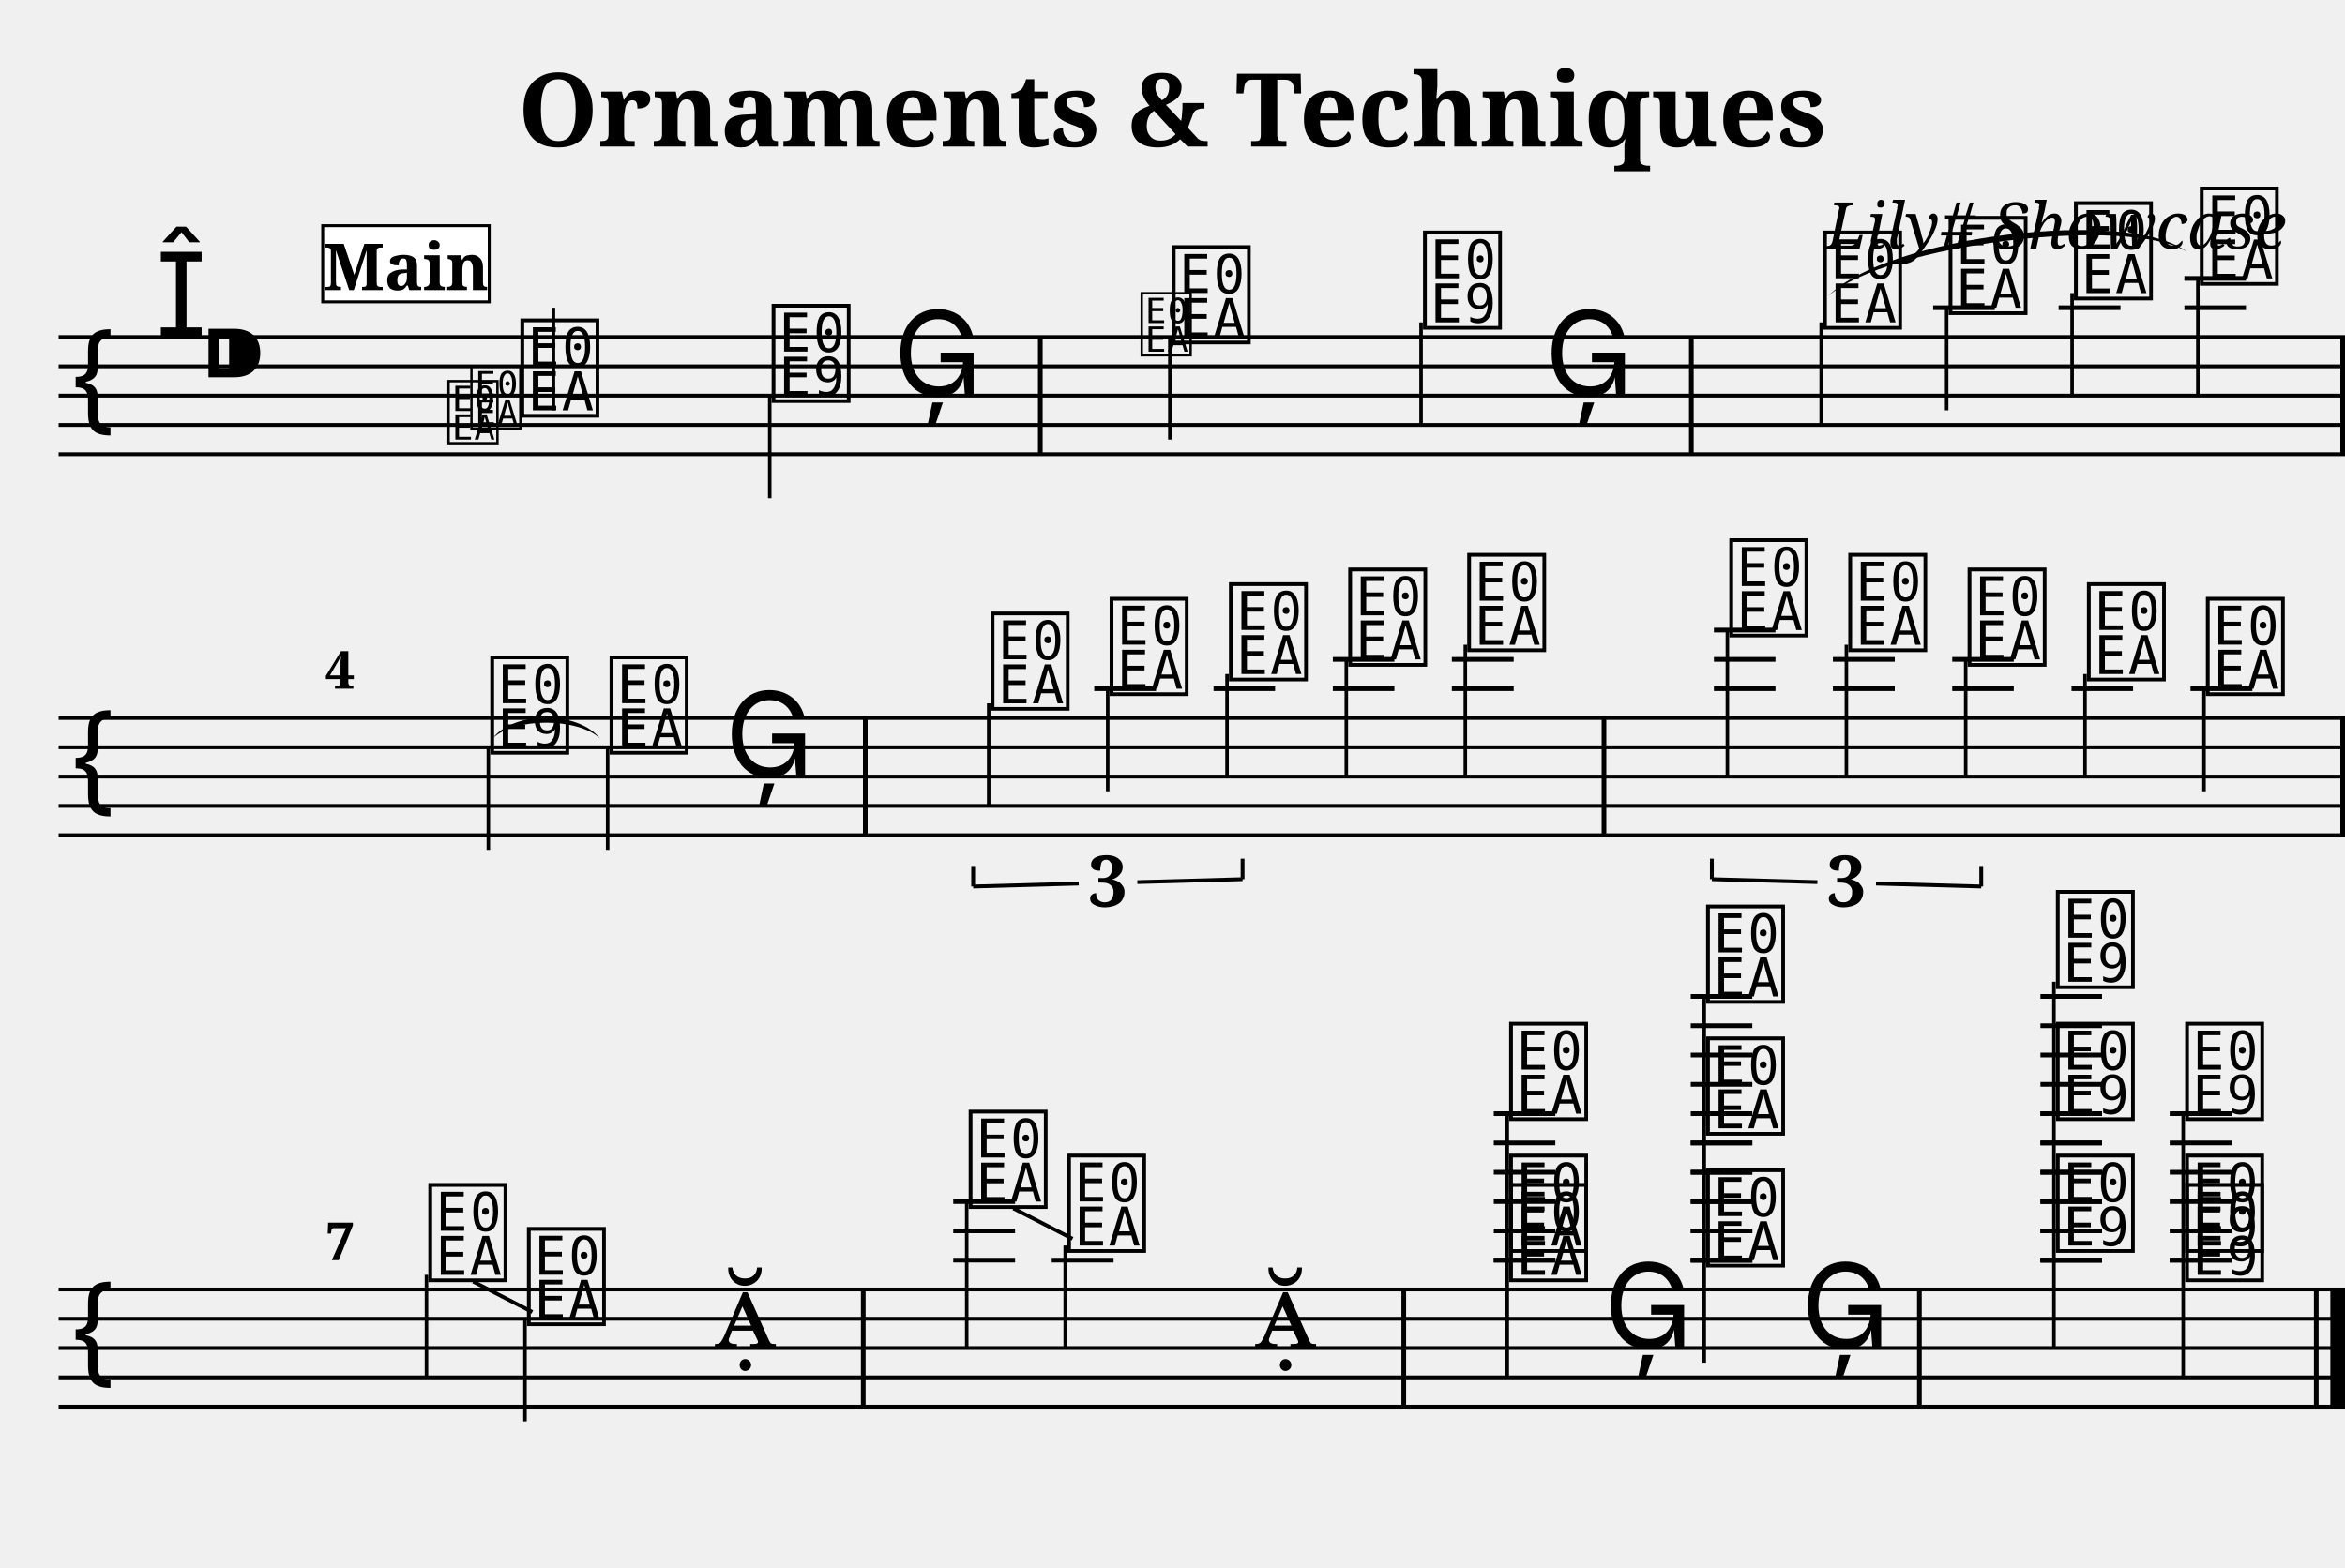
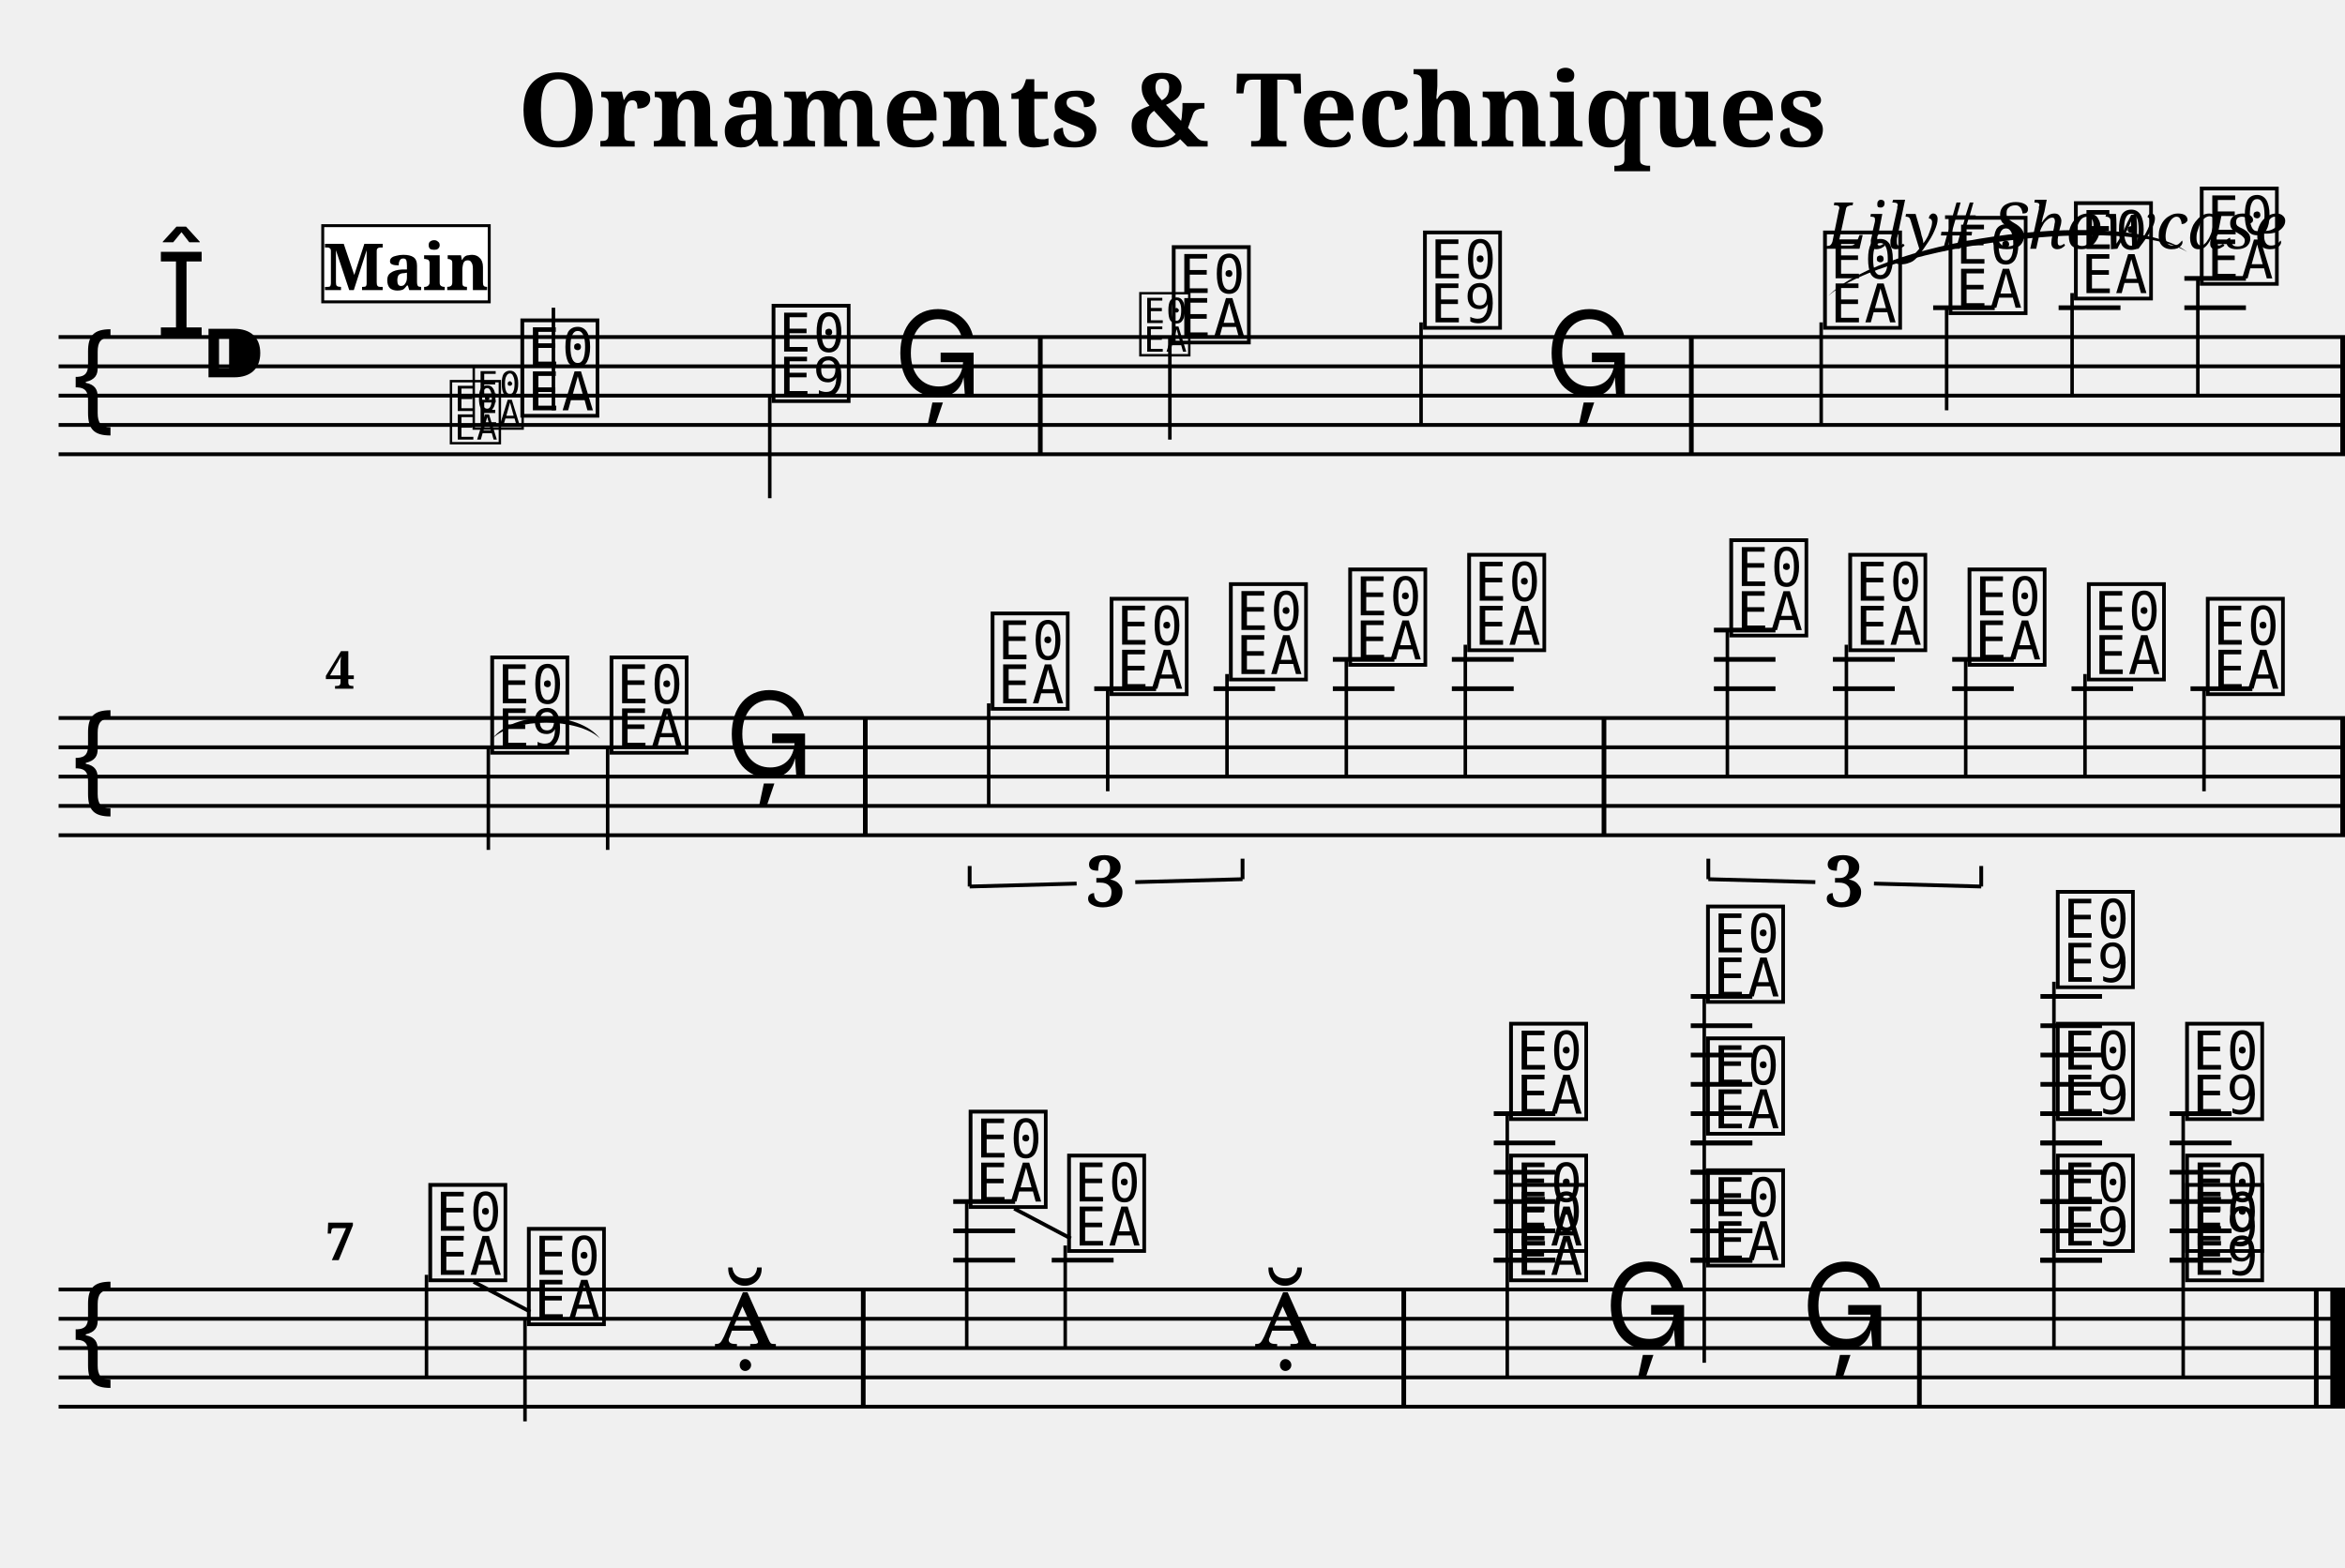
<svg xmlns="http://www.w3.org/2000/svg" width="800.0" height="535.0" viewBox="0 0 80.00 53.50">
  <style>
  @font-face { font-family: 'Emmentaler'; src: local('Emmentaler'); }
  .music { font-family: 'Emmentaler', serif; }
</style>
  <text x="40.00" y="5.00" font-size="3.49" font-family="serif" font-weight="bold" text-anchor="middle">Ornaments &amp; Techniques</text>
  <text x="78.00" y="8.49" font-size="2.20" font-family="serif" font-style="italic" text-anchor="end">Lily# Showcase</text>
  <g transform="translate(2.00,0.00) scale(1,1)">
    <line x1="0.00" y1="11.50" x2="78.00" y2="11.50" stroke="#000000" stroke-width="0.130" />
    <line x1="0.00" y1="12.50" x2="78.00" y2="12.50" stroke="#000000" stroke-width="0.130" />
    <line x1="0.00" y1="13.50" x2="78.00" y2="13.50" stroke="#000000" stroke-width="0.130" />
    <line x1="0.00" y1="14.50" x2="78.00" y2="14.50" stroke="#000000" stroke-width="0.130" />
    <line x1="0.00" y1="15.50" x2="78.00" y2="15.50" stroke="#000000" stroke-width="0.130" />
    <text class="music" x="0.30" y="14.50" font-size="4.00"></text>
    <text class="music" x="3.30" y="11.50" font-size="4.00"></text>
    <text class="music" x="4.80" y="13.50" font-size="4.00"></text>
    <text class="music" x="15.63" y="14.00" font-size="4.00" data-pos="286"></text>
    <line x1="16.88" y1="14.00" x2="16.88" y2="10.50" stroke="#000000" stroke-width="0.120" />
    <text class="music" x="24.20" y="13.50" font-size="4.00" data-pos="289"></text>
    <line x1="24.26" y1="13.50" x2="24.26" y2="17.00" stroke="#000000" stroke-width="0.120" />
    <text class="music" x="28.48" y="13.50" font-size="4.00" data-pos="292"></text>
    <text class="music" x="37.85" y="11.50" font-size="4.00" data-pos="320"></text>
    <line x1="37.91" y1="11.50" x2="37.91" y2="15.00" stroke="#000000" stroke-width="0.120" />
    <text class="music" x="46.42" y="11.00" font-size="4.00" data-pos="325"></text>
    <line x1="46.48" y1="11.00" x2="46.48" y2="14.50" stroke="#000000" stroke-width="0.120" />
    <text class="music" x="50.70" y="13.50" font-size="4.00" data-pos="328"></text>
    <text class="music" x="60.07" y="11.00" font-size="4.00" data-pos="353"></text>
    <line x1="60.13" y1="11.00" x2="60.13" y2="14.50" stroke="#000000" stroke-width="0.120" />
    <text class="music" x="64.35" y="10.50" font-size="4.00" data-pos="379"></text>
    <line x1="63.95" y1="10.50" x2="66.05" y2="10.50" stroke="#000000" stroke-width="0.160" />
    <line x1="64.41" y1="10.50" x2="64.41" y2="14.00" stroke="#000000" stroke-width="0.120" />
    <text class="music" x="68.63" y="10.00" font-size="4.00" data-pos="381"></text>
    <line x1="68.23" y1="10.50" x2="70.34" y2="10.50" stroke="#000000" stroke-width="0.160" />
    <line x1="68.69" y1="10.00" x2="68.69" y2="13.50" stroke="#000000" stroke-width="0.120" />
    <text class="music" x="72.92" y="9.50" font-size="4.00" data-pos="383"></text>
    <line x1="72.52" y1="10.50" x2="74.62" y2="10.50" stroke="#000000" stroke-width="0.160" />
    <line x1="72.52" y1="9.50" x2="74.62" y2="9.50" stroke="#000000" stroke-width="0.160" />
    <line x1="72.98" y1="9.50" x2="72.98" y2="13.50" stroke="#000000" stroke-width="0.120" />
    <rect x="33.41" y="11.50" width="0.16" height="4.00" fill="#000000" />
    <rect x="55.62" y="11.50" width="0.16" height="4.00" fill="#000000" />
    <rect x="77.84" y="11.50" width="0.16" height="4.00" fill="#000000" />
    <line x1="0.00" y1="24.50" x2="78.00" y2="24.50" stroke="#000000" stroke-width="0.130" />
    <line x1="0.00" y1="25.50" x2="78.00" y2="25.50" stroke="#000000" stroke-width="0.130" />
    <line x1="0.00" y1="26.50" x2="78.00" y2="26.50" stroke="#000000" stroke-width="0.130" />
    <line x1="0.00" y1="27.50" x2="78.00" y2="27.50" stroke="#000000" stroke-width="0.130" />
    <line x1="0.00" y1="28.50" x2="78.00" y2="28.50" stroke="#000000" stroke-width="0.130" />
    <text class="music" x="0.30" y="27.50" font-size="4.00"></text>
    <text class="music" x="14.60" y="25.50" font-size="4.00" data-pos="388"></text>
    <line x1="14.66" y1="25.50" x2="14.66" y2="29.00" stroke="#000000" stroke-width="0.120" />
    <text class="music" x="18.67" y="25.50" font-size="4.00" data-pos="395"></text>
    <line x1="18.73" y1="25.50" x2="18.73" y2="29.00" stroke="#000000" stroke-width="0.120" />
    <text class="music" x="22.73" y="26.50" font-size="4.00" data-pos="398"></text>
    <text class="music" x="31.67" y="24.00" font-size="4.00" data-pos="454"></text>
    <line x1="31.73" y1="24.00" x2="31.73" y2="27.50" stroke="#000000" stroke-width="0.120" />
    <text class="music" x="35.73" y="23.50" font-size="4.00" data-pos="457"></text>
    <line x1="35.33" y1="23.50" x2="37.44" y2="23.50" stroke="#000000" stroke-width="0.160" />
    <line x1="35.79" y1="23.50" x2="35.79" y2="27.00" stroke="#000000" stroke-width="0.120" />
    <text class="music" x="39.80" y="23.00" font-size="4.00" data-pos="459"></text>
    <line x1="39.40" y1="23.50" x2="41.50" y2="23.50" stroke="#000000" stroke-width="0.160" />
    <line x1="39.86" y1="23.00" x2="39.86" y2="26.50" stroke="#000000" stroke-width="0.120" />
    <text class="music" x="43.87" y="22.50" font-size="4.00" data-pos="463"></text>
    <line x1="43.47" y1="23.50" x2="45.57" y2="23.50" stroke="#000000" stroke-width="0.160" />
    <line x1="43.47" y1="22.50" x2="45.57" y2="22.50" stroke="#000000" stroke-width="0.160" />
    <line x1="43.93" y1="22.50" x2="43.93" y2="26.50" stroke="#000000" stroke-width="0.120" />
    <text class="music" x="47.93" y="22.00" font-size="4.00" data-pos="466"></text>
    <line x1="47.53" y1="23.50" x2="49.64" y2="23.50" stroke="#000000" stroke-width="0.160" />
    <line x1="47.53" y1="22.50" x2="49.64" y2="22.50" stroke="#000000" stroke-width="0.160" />
    <line x1="47.99" y1="22.00" x2="47.99" y2="26.50" stroke="#000000" stroke-width="0.120" />
    <text class="music" x="56.87" y="21.50" font-size="4.00" data-pos="485"></text>
    <line x1="56.47" y1="23.50" x2="58.57" y2="23.50" stroke="#000000" stroke-width="0.160" />
    <line x1="56.47" y1="22.50" x2="58.57" y2="22.50" stroke="#000000" stroke-width="0.160" />
    <line x1="56.47" y1="21.50" x2="58.57" y2="21.50" stroke="#000000" stroke-width="0.160" />
    <line x1="56.93" y1="21.50" x2="56.93" y2="26.50" stroke="#000000" stroke-width="0.120" />
    <text class="music" x="60.93" y="22.00" font-size="4.00" data-pos="488"></text>
    <line x1="60.53" y1="23.50" x2="62.64" y2="23.50" stroke="#000000" stroke-width="0.160" />
    <line x1="60.53" y1="22.50" x2="62.64" y2="22.50" stroke="#000000" stroke-width="0.160" />
    <line x1="60.99" y1="22.00" x2="60.99" y2="26.50" stroke="#000000" stroke-width="0.120" />
    <text class="music" x="65.00" y="22.50" font-size="4.00" data-pos="490"></text>
    <line x1="64.60" y1="23.50" x2="66.70" y2="23.50" stroke="#000000" stroke-width="0.160" />
    <line x1="64.60" y1="22.50" x2="66.70" y2="22.50" stroke="#000000" stroke-width="0.160" />
    <line x1="65.06" y1="22.50" x2="65.06" y2="26.50" stroke="#000000" stroke-width="0.120" />
    <text class="music" x="69.07" y="23.00" font-size="4.00" data-pos="494"></text>
    <line x1="68.67" y1="23.50" x2="70.77" y2="23.50" stroke="#000000" stroke-width="0.160" />
    <line x1="69.13" y1="23.00" x2="69.13" y2="26.50" stroke="#000000" stroke-width="0.120" />
    <text class="music" x="73.13" y="23.50" font-size="4.00" data-pos="497"></text>
    <line x1="72.73" y1="23.50" x2="74.84" y2="23.50" stroke="#000000" stroke-width="0.160" />
    <line x1="73.19" y1="23.50" x2="73.19" y2="27.00" stroke="#000000" stroke-width="0.120" />
    <rect x="27.44" y="24.50" width="0.16" height="4.00" fill="#000000" />
    <rect x="52.64" y="24.50" width="0.16" height="4.00" fill="#000000" />
    <rect x="77.84" y="24.50" width="0.16" height="4.00" fill="#000000" />
    <line x1="0.00" y1="44.00" x2="78.00" y2="44.00" stroke="#000000" stroke-width="0.130" />
    <line x1="0.00" y1="45.00" x2="78.00" y2="45.00" stroke="#000000" stroke-width="0.130" />
    <line x1="0.00" y1="46.00" x2="78.00" y2="46.00" stroke="#000000" stroke-width="0.130" />
    <line x1="0.00" y1="47.00" x2="78.00" y2="47.00" stroke="#000000" stroke-width="0.130" />
    <line x1="0.00" y1="48.00" x2="78.00" y2="48.00" stroke="#000000" stroke-width="0.130" />
    <text class="music" x="0.30" y="47.00" font-size="4.00"></text>
    <text class="music" x="12.49" y="43.50" font-size="4.00" data-pos="523"></text>
    <line x1="12.55" y1="43.50" x2="12.55" y2="47.00" stroke="#000000" stroke-width="0.120" />
    <text class="music" x="15.85" y="45.00" font-size="4.00" data-pos="549"></text>
    <line x1="15.91" y1="45.00" x2="15.91" y2="48.50" stroke="#000000" stroke-width="0.120" />
    <text class="music" x="22.36" y="46.00" font-size="4.00" data-pos="551"></text>
    <text class="music" x="30.92" y="41.00" font-size="4.00" data-pos="556"></text>
    <line x1="30.52" y1="43.00" x2="32.63" y2="43.00" stroke="#000000" stroke-width="0.160" />
    <line x1="30.52" y1="42.00" x2="32.63" y2="42.00" stroke="#000000" stroke-width="0.160" />
    <line x1="30.52" y1="41.00" x2="32.63" y2="41.00" stroke="#000000" stroke-width="0.160" />
    <line x1="30.98" y1="41.00" x2="30.98" y2="46.00" stroke="#000000" stroke-width="0.120" />
    <text class="music" x="34.28" y="42.50" font-size="4.00" data-pos="568"></text>
    <line x1="33.88" y1="43.00" x2="35.99" y2="43.00" stroke="#000000" stroke-width="0.160" />
    <line x1="34.34" y1="42.50" x2="34.34" y2="46.00" stroke="#000000" stroke-width="0.120" />
    <text class="music" x="40.79" y="46.00" font-size="4.00" data-pos="570"></text>
    <text class="music" x="49.36" y="43.50" font-size="4.00" data-pos="600"></text>
    <text class="music" x="49.36" y="42.50" font-size="4.00" data-pos="600"></text>
    <line x1="48.96" y1="43.00" x2="51.06" y2="43.00" stroke="#000000" stroke-width="0.160" />
    <text class="music" x="49.36" y="38.00" font-size="4.00" data-pos="600"></text>
    <line x1="48.96" y1="43.00" x2="51.06" y2="43.00" stroke="#000000" stroke-width="0.160" />
    <line x1="48.96" y1="42.00" x2="51.06" y2="42.00" stroke="#000000" stroke-width="0.160" />
    <line x1="48.96" y1="41.00" x2="51.06" y2="41.00" stroke="#000000" stroke-width="0.160" />
    <line x1="48.96" y1="40.00" x2="51.06" y2="40.00" stroke="#000000" stroke-width="0.160" />
    <line x1="48.96" y1="39.00" x2="51.06" y2="39.00" stroke="#000000" stroke-width="0.160" />
    <line x1="48.96" y1="38.00" x2="51.06" y2="38.00" stroke="#000000" stroke-width="0.160" />
    <line x1="49.42" y1="38.00" x2="49.42" y2="47.00" stroke="#000000" stroke-width="0.120" />
    <text class="music" x="52.72" y="46.00" font-size="4.00" data-pos="645"></text>
    <text class="music" x="56.08" y="43.00" font-size="4.00" data-pos="647"></text>
    <line x1="55.68" y1="43.00" x2="57.78" y2="43.00" stroke="#000000" stroke-width="0.160" />
    <text class="music" x="56.08" y="38.50" font-size="4.00" data-pos="647"></text>
    <line x1="55.68" y1="43.00" x2="57.78" y2="43.00" stroke="#000000" stroke-width="0.160" />
    <line x1="55.68" y1="42.00" x2="57.78" y2="42.00" stroke="#000000" stroke-width="0.160" />
    <line x1="55.68" y1="41.00" x2="57.78" y2="41.00" stroke="#000000" stroke-width="0.160" />
    <line x1="55.68" y1="40.00" x2="57.78" y2="40.00" stroke="#000000" stroke-width="0.160" />
    <line x1="55.68" y1="39.00" x2="57.78" y2="39.00" stroke="#000000" stroke-width="0.160" />
    <text class="music" x="56.08" y="34.00" font-size="4.00" data-pos="647"></text>
    <line x1="55.68" y1="43.00" x2="57.78" y2="43.00" stroke="#000000" stroke-width="0.160" />
    <line x1="55.68" y1="42.00" x2="57.78" y2="42.00" stroke="#000000" stroke-width="0.160" />
    <line x1="55.68" y1="41.00" x2="57.78" y2="41.00" stroke="#000000" stroke-width="0.160" />
    <line x1="55.68" y1="40.00" x2="57.78" y2="40.00" stroke="#000000" stroke-width="0.160" />
    <line x1="55.68" y1="39.00" x2="57.78" y2="39.00" stroke="#000000" stroke-width="0.160" />
    <line x1="55.68" y1="38.00" x2="57.78" y2="38.00" stroke="#000000" stroke-width="0.160" />
    <line x1="55.68" y1="37.00" x2="57.78" y2="37.00" stroke="#000000" stroke-width="0.160" />
    <line x1="55.68" y1="36.00" x2="57.78" y2="36.00" stroke="#000000" stroke-width="0.160" />
    <line x1="55.68" y1="35.00" x2="57.78" y2="35.00" stroke="#000000" stroke-width="0.160" />
    <line x1="55.68" y1="34.00" x2="57.78" y2="34.00" stroke="#000000" stroke-width="0.160" />
    <line x1="56.14" y1="34.00" x2="56.14" y2="46.50" stroke="#000000" stroke-width="0.120" />
    <text class="music" x="59.44" y="46.00" font-size="4.00" data-pos="666"></text>
    <text class="music" x="68.01" y="42.50" font-size="4.00" data-pos="670"></text>
    <line x1="67.61" y1="43.00" x2="69.71" y2="43.00" stroke="#000000" stroke-width="0.160" />
    <text class="music" x="68.01" y="38.00" font-size="4.00" data-pos="670"></text>
    <line x1="67.61" y1="43.00" x2="69.71" y2="43.00" stroke="#000000" stroke-width="0.160" />
    <line x1="67.61" y1="42.00" x2="69.71" y2="42.00" stroke="#000000" stroke-width="0.160" />
    <line x1="67.61" y1="41.00" x2="69.71" y2="41.00" stroke="#000000" stroke-width="0.160" />
    <line x1="67.61" y1="40.00" x2="69.71" y2="40.00" stroke="#000000" stroke-width="0.160" />
    <line x1="67.61" y1="39.00" x2="69.71" y2="39.00" stroke="#000000" stroke-width="0.160" />
    <line x1="67.61" y1="38.00" x2="69.71" y2="38.00" stroke="#000000" stroke-width="0.160" />
    <text class="music" x="68.01" y="33.50" font-size="4.00" data-pos="670"></text>
    <line x1="67.61" y1="43.00" x2="69.71" y2="43.00" stroke="#000000" stroke-width="0.160" />
    <line x1="67.61" y1="42.00" x2="69.71" y2="42.00" stroke="#000000" stroke-width="0.160" />
    <line x1="67.61" y1="41.00" x2="69.71" y2="41.00" stroke="#000000" stroke-width="0.160" />
    <line x1="67.61" y1="40.00" x2="69.71" y2="40.00" stroke="#000000" stroke-width="0.160" />
    <line x1="67.61" y1="39.00" x2="69.71" y2="39.00" stroke="#000000" stroke-width="0.160" />
    <line x1="67.61" y1="38.00" x2="69.71" y2="38.00" stroke="#000000" stroke-width="0.160" />
    <line x1="67.61" y1="37.00" x2="69.71" y2="37.00" stroke="#000000" stroke-width="0.160" />
    <line x1="67.61" y1="36.00" x2="69.71" y2="36.00" stroke="#000000" stroke-width="0.160" />
    <line x1="67.61" y1="35.00" x2="69.71" y2="35.00" stroke="#000000" stroke-width="0.160" />
    <line x1="67.61" y1="34.00" x2="69.71" y2="34.00" stroke="#000000" stroke-width="0.160" />
    <line x1="68.07" y1="33.50" x2="68.07" y2="46.00" stroke="#000000" stroke-width="0.120" />
    <text class="music" x="72.42" y="43.50" font-size="4.00" data-pos="694"></text>
    <text class="music" x="72.42" y="42.50" font-size="4.00" data-pos="694"></text>
    <line x1="72.02" y1="43.00" x2="74.13" y2="43.00" stroke="#000000" stroke-width="0.160" />
    <text class="music" x="72.42" y="38.00" font-size="4.00" data-pos="694"></text>
    <line x1="72.02" y1="43.00" x2="74.13" y2="43.00" stroke="#000000" stroke-width="0.160" />
    <line x1="72.02" y1="42.00" x2="74.13" y2="42.00" stroke="#000000" stroke-width="0.160" />
    <line x1="72.02" y1="41.00" x2="74.13" y2="41.00" stroke="#000000" stroke-width="0.160" />
    <line x1="72.02" y1="40.00" x2="74.13" y2="40.00" stroke="#000000" stroke-width="0.160" />
    <line x1="72.02" y1="39.00" x2="74.13" y2="39.00" stroke="#000000" stroke-width="0.160" />
    <line x1="72.02" y1="38.00" x2="74.13" y2="38.00" stroke="#000000" stroke-width="0.160" />
    <line x1="72.48" y1="38.00" x2="72.48" y2="47.00" stroke="#000000" stroke-width="0.120" />
    <rect x="27.37" y="44.00" width="0.16" height="4.00" fill="#000000" />
    <rect x="45.81" y="44.00" width="0.16" height="4.00" fill="#000000" />
    <rect x="63.40" y="44.00" width="0.16" height="4.00" fill="#000000" />
    <rect x="76.94" y="44.00" width="0.16" height="4.00" fill="#000000" />
    <rect x="77.50" y="44.00" width="0.50" height="4.00" fill="#000000" />
    <path d="M 14.80,25.20 C 15.54,24.48 17.72,24.48 18.47,25.20 C 17.72,24.25 15.54,24.25 14.80,25.20 Z" fill="#000000" />
    <path d="M 60.37,10.10 C 62.35,8.34 70.63,7.32 72.62,8.60 C 70.63,7.05 62.35,8.07 60.37,10.10 Z" fill="#000000" />
-     <line x1="31.20" y1="30.25" x2="31.20" y2="29.55" stroke="#000000" stroke-width="0.130" data-pos="425" />
-     <line x1="31.20" y1="30.25" x2="34.80" y2="30.15" stroke="#000000" stroke-width="0.130" data-pos="425" />
-     <line x1="36.80" y1="30.10" x2="40.39" y2="30.00" stroke="#000000" stroke-width="0.130" data-pos="425" />
+     <line x1="31.08" y1="30.25" x2="31.08" y2="29.55" stroke="#000000" stroke-width="0.130" data-pos="425" />
+     <line x1="31.08" y1="30.25" x2="34.73" y2="30.15" stroke="#000000" stroke-width="0.130" data-pos="425" />
+     <line x1="36.73" y1="30.10" x2="40.39" y2="30.00" stroke="#000000" stroke-width="0.130" data-pos="425" />
    <line x1="40.39" y1="30.00" x2="40.39" y2="29.30" stroke="#000000" stroke-width="0.130" data-pos="425" />
-     <text x="35.80" y="30.93" font-size="2.40" font-family="serif" font-weight="bold" text-anchor="middle" fill="#000000" data-pos="425">3</text>
-     <line x1="56.40" y1="30.00" x2="56.40" y2="29.30" stroke="#000000" stroke-width="0.130" data-pos="470" />
-     <line x1="56.40" y1="30.00" x2="60.00" y2="30.10" stroke="#000000" stroke-width="0.130" data-pos="470" />
-     <line x1="62.00" y1="30.15" x2="65.59" y2="30.25" stroke="#000000" stroke-width="0.130" data-pos="470" />
+     <text x="35.73" y="30.93" font-size="2.40" font-family="serif" font-weight="bold" text-anchor="middle" fill="#000000" data-pos="425">3</text>
+     <line x1="56.28" y1="30.00" x2="56.28" y2="29.30" stroke="#000000" stroke-width="0.130" data-pos="470" />
+     <line x1="56.28" y1="30.00" x2="59.93" y2="30.10" stroke="#000000" stroke-width="0.130" data-pos="470" />
+     <line x1="61.93" y1="30.15" x2="65.59" y2="30.25" stroke="#000000" stroke-width="0.130" data-pos="470" />
    <line x1="65.59" y1="30.25" x2="65.59" y2="29.55" stroke="#000000" stroke-width="0.130" data-pos="470" />
-     <text x="61.00" y="30.93" font-size="2.40" font-family="serif" font-weight="bold" text-anchor="middle" fill="#000000" data-pos="470">3</text>
-     <line x1="14.14" y1="43.73" x2="16.16" y2="44.77" stroke="#000000" stroke-width="0.130" data-pos="523" />
-     <line x1="32.57" y1="41.23" x2="34.59" y2="42.27" stroke="#000000" stroke-width="0.130" data-pos="556" />
-     <text class="music" x="13.18" y="15.00" font-size="2.60" data-pos="227"></text>
-     <text class="music" x="13.96" y="14.50" font-size="2.60" data-pos="227"></text>
-     <text class="music" x="36.83" y="12.00" font-size="2.60" data-pos="297"></text>
+     <text x="60.93" y="30.93" font-size="2.40" font-family="serif" font-weight="bold" text-anchor="middle" fill="#000000" data-pos="470">3</text>
+     <line x1="14.16" y1="43.74" x2="16.09" y2="44.76" stroke="#000000" stroke-width="0.130" data-pos="523" />
+     <line x1="32.60" y1="41.24" x2="34.53" y2="42.26" stroke="#000000" stroke-width="0.130" data-pos="556" />
+     <text class="music" x="13.26" y="15.00" font-size="2.60" data-pos="227"></text>
+     <text class="music" x="14.04" y="14.50" font-size="2.60" data-pos="227"></text>
+     <text class="music" x="36.78" y="12.00" font-size="2.60" data-pos="297"></text>
    <text x="9.10" y="23.50" font-size="1.80" font-family="serif" font-weight="bold" fill="#000000">4</text>
    <text x="9.10" y="43.00" font-size="1.80" font-family="serif" font-weight="bold" fill="#000000">7</text>
    <rect x="9.01" y="7.70" width="5.68" height="2.60" fill="#FFFFFF" stroke="#000000" stroke-width="0.100" data-pos="0" />
    <text x="11.85" y="9.90" font-size="2.20" font-family="serif" font-weight="bold" text-anchor="middle" fill="#000000" data-pos="0">Main</text>
  </g>
</svg>
